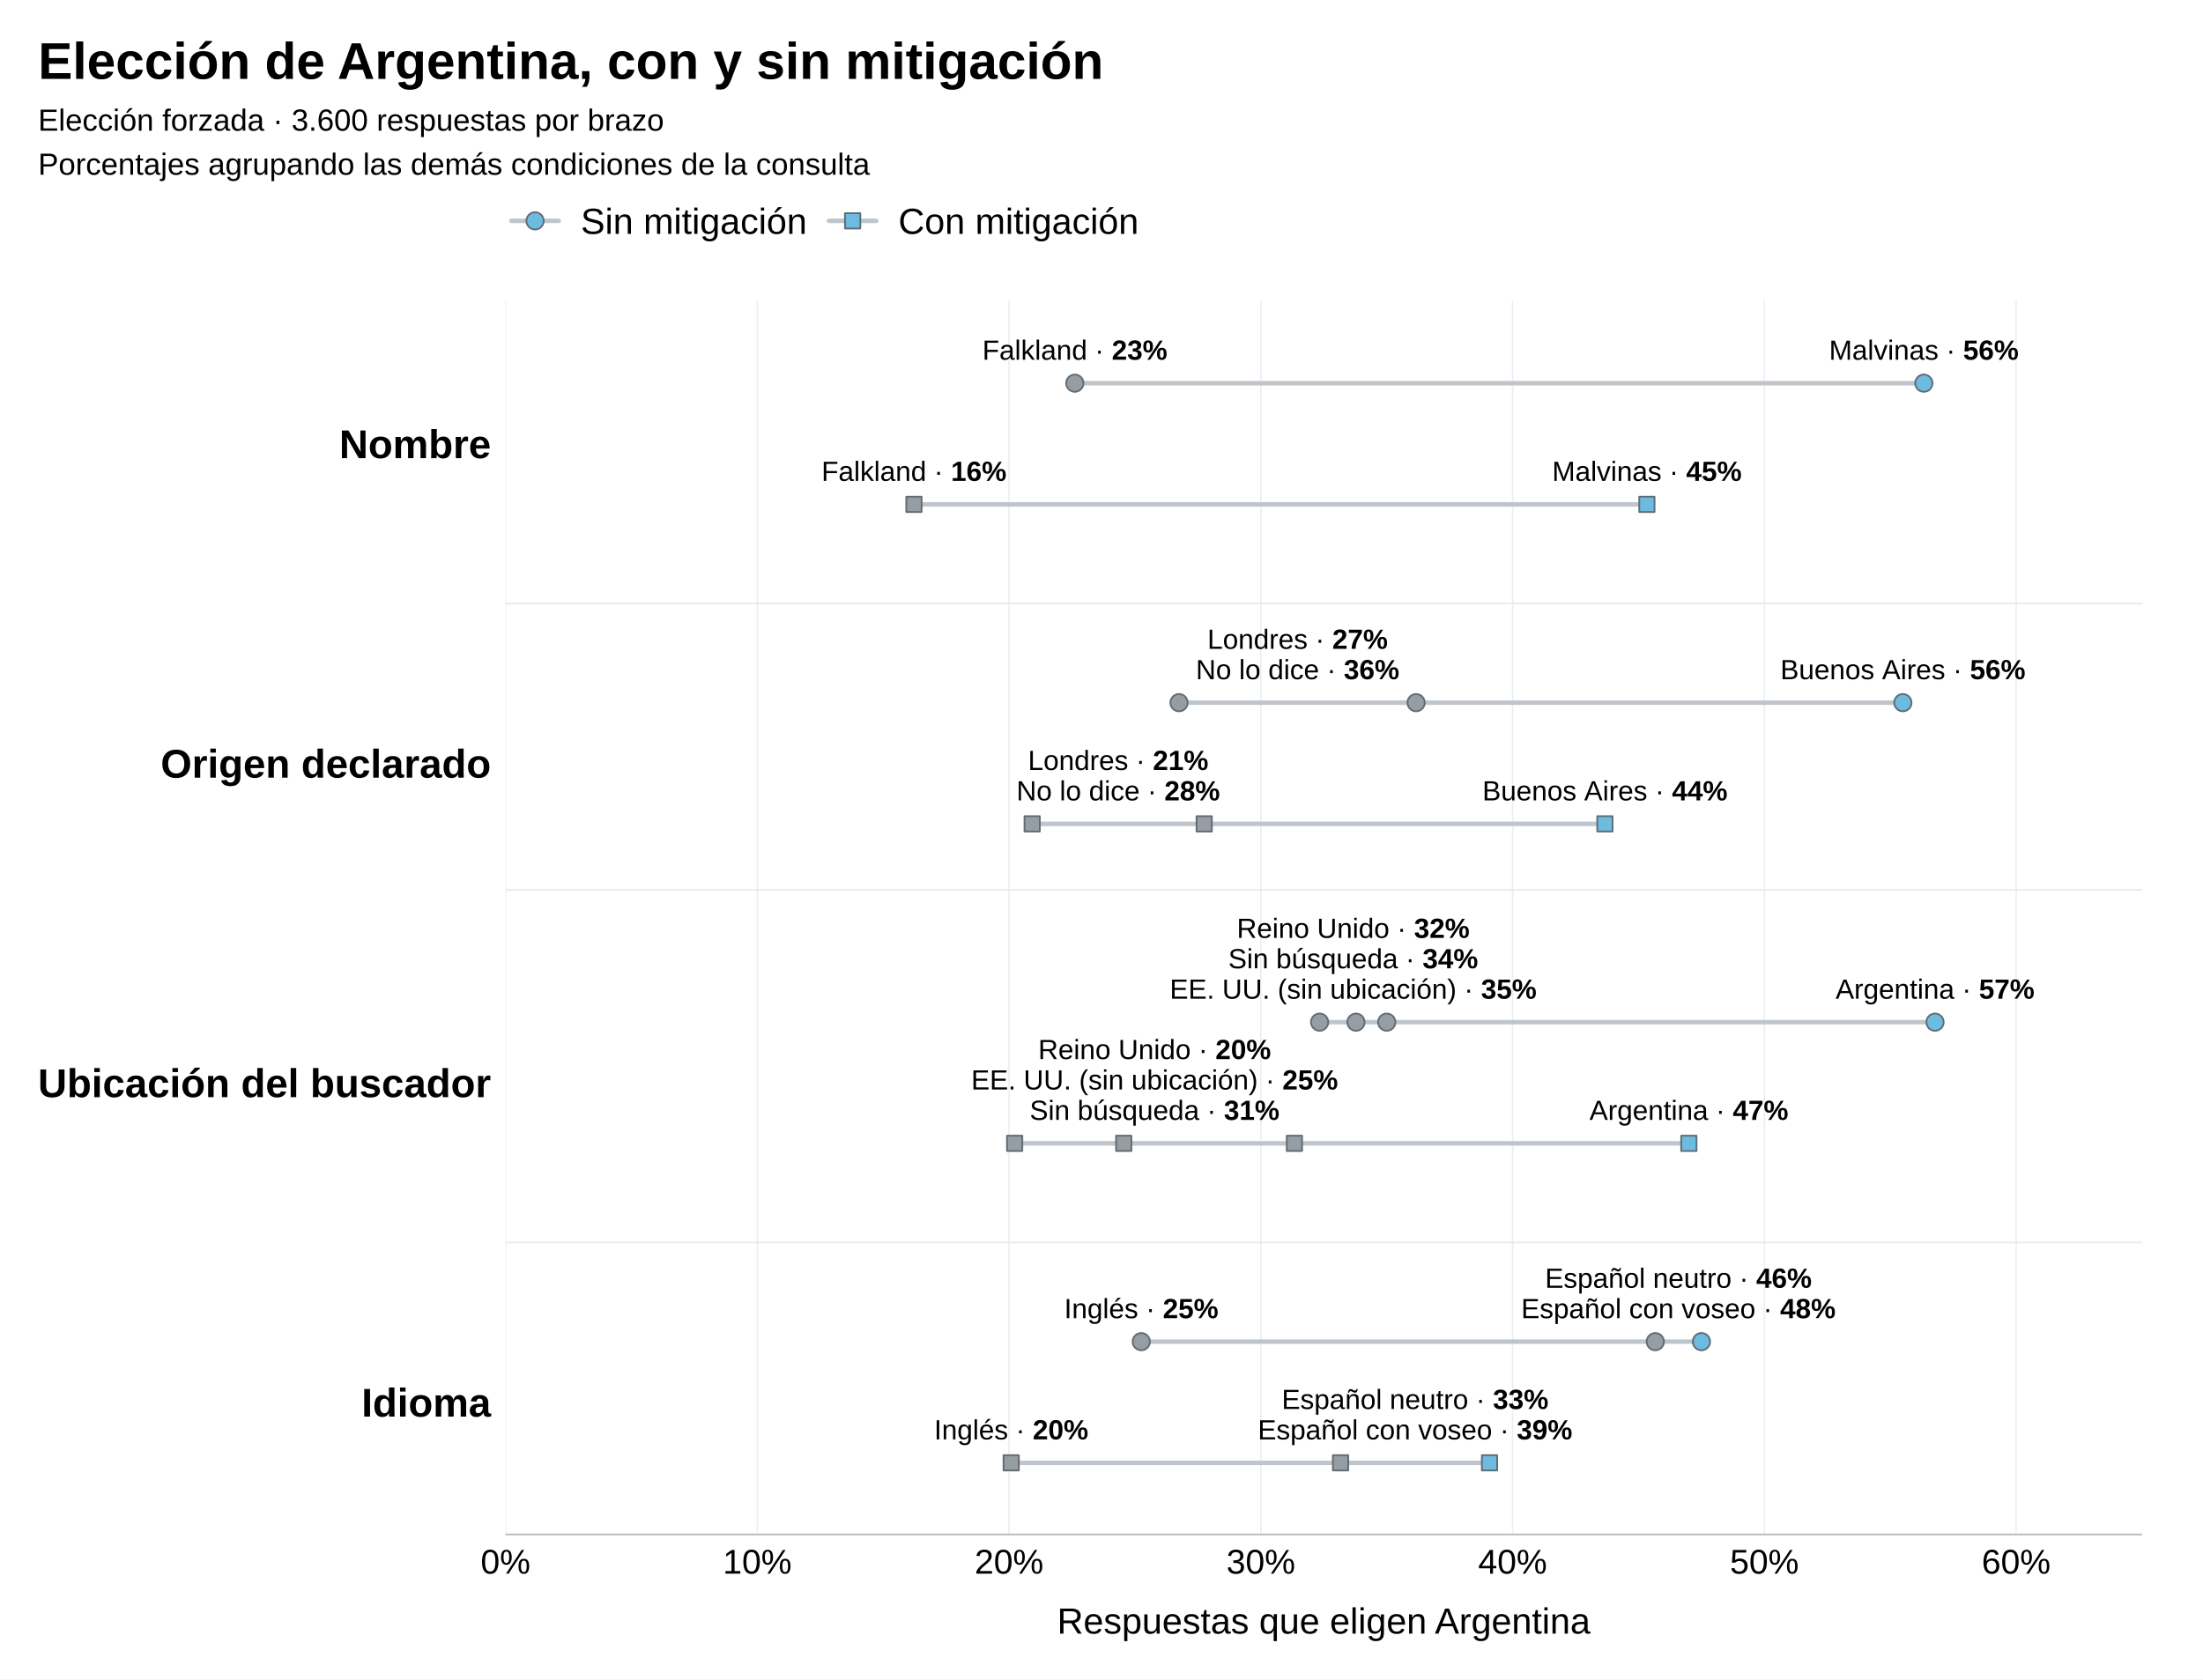
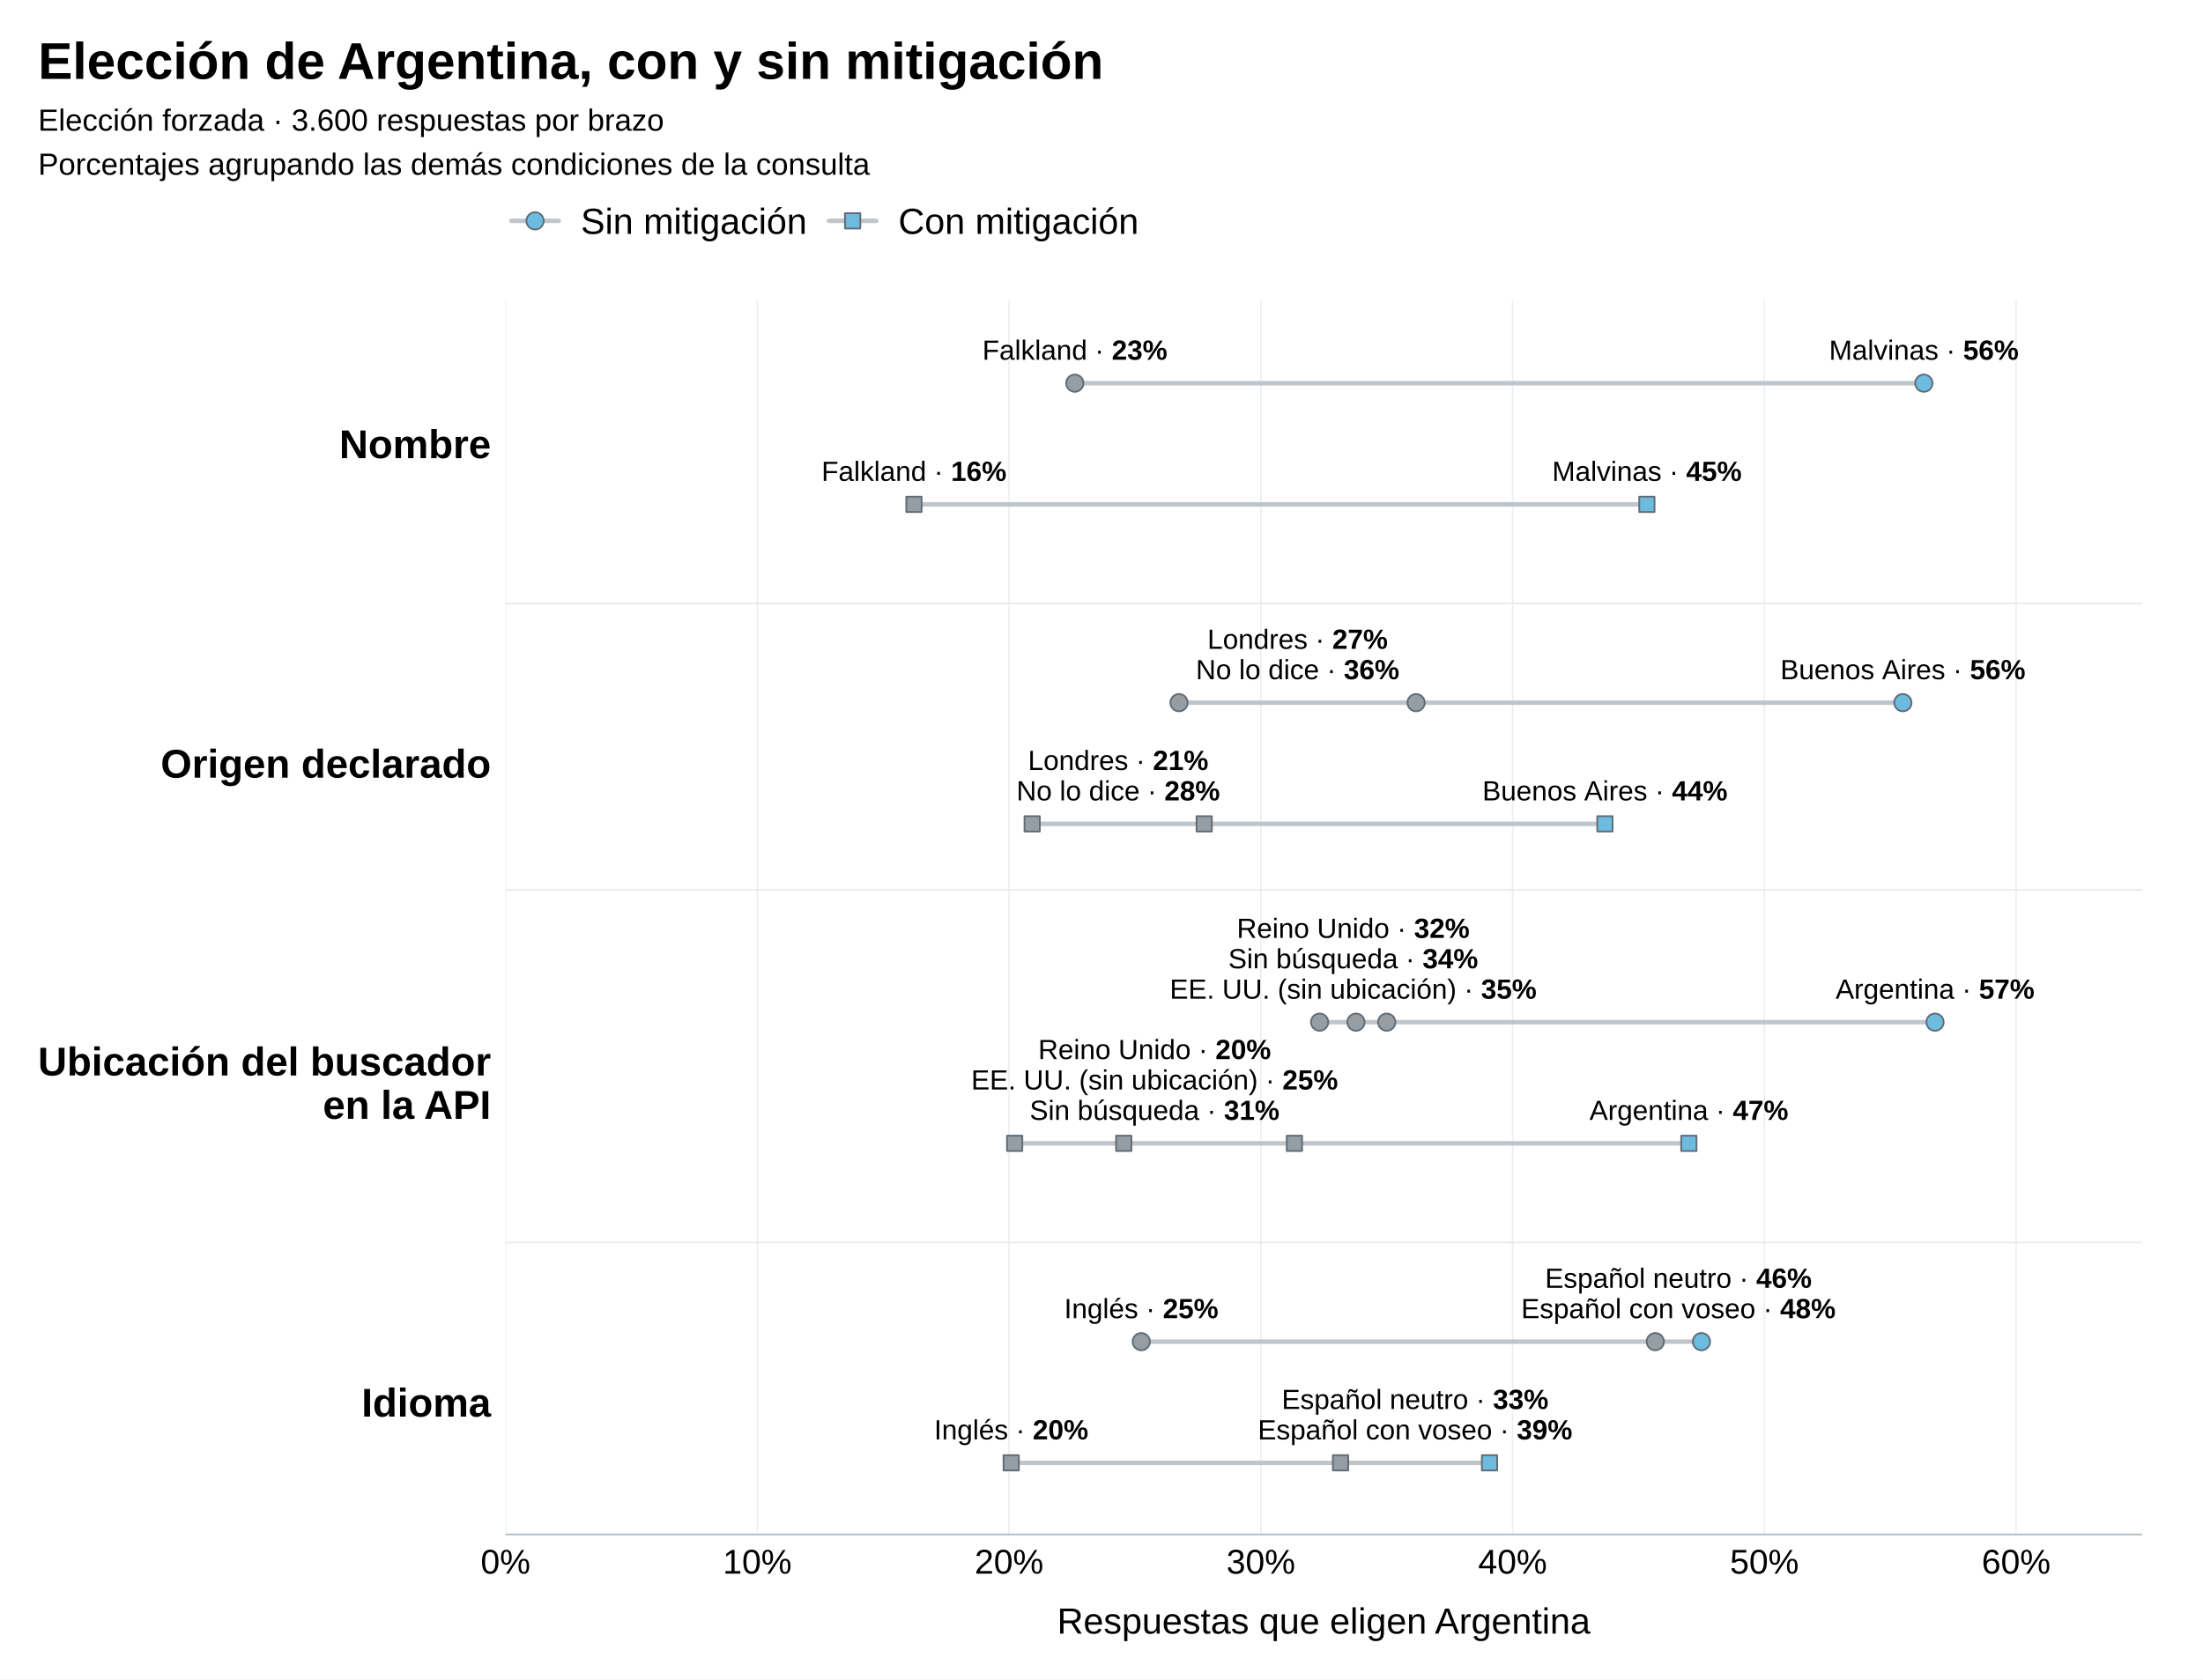
<svg xmlns="http://www.w3.org/2000/svg" width="1152.00pt" height="878.40pt" viewBox="0 0 1152.00 878.40">
  <g class="svglite">
    <defs>
      <style type="text/css">
    .svglite line, .svglite polyline, .svglite polygon, .svglite path, .svglite rect, .svglite circle {
      fill: none;
      stroke: #000000;
      stroke-linecap: round;
      stroke-linejoin: round;
      stroke-miterlimit: 10.00;
    }
    .svglite text {
      white-space: pre;
    }
    .svglite g.glyphgroup path {
      fill: inherit;
      stroke: none;
    }
  </style>
    </defs>
    <rect width="100%" height="100%" style="stroke: none; fill: #FFFFFF;" />
    <defs>
      <clipPath id="cpMC4wMHwxMTUyLjAwfDAuMDB8ODc4LjQw">
        <rect x="0.00" y="0.00" width="1152.00" height="878.40" />
      </clipPath>
    </defs>
    <g clip-path="url(#cpMC4wMHwxMTUyLjAwfDAuMDB8ODc4LjQw)">
      <rect x="0.00" y="-0" width="1152.00" height="878.40" style="stroke-width: 1.65; stroke: none; fill: #FFFFFF;" />
    </g>
    <defs>
      <clipPath id="cpMjY0LjM2fDExMjAuMTJ8MTU3LjIxfDgwMi42MQ==">
        <rect x="264.36" y="157.21" width="855.76" height="645.40" />
      </clipPath>
    </defs>
    <g clip-path="url(#cpMjY0LjM2fDExMjAuMTJ8MTU3LjIxfDgwMi42MQ==)">
      <polyline points="264.36,802.61 264.36,157.21 " style="stroke-width: 0.75; stroke: #EBEEF0; stroke-linecap: butt;" />
      <polyline points="396.01,802.61 396.01,157.21 " style="stroke-width: 0.75; stroke: #EBEEF0; stroke-linecap: butt;" />
      <polyline points="527.67,802.61 527.67,157.21 " style="stroke-width: 0.75; stroke: #EBEEF0; stroke-linecap: butt;" />
      <polyline points="659.33,802.61 659.33,157.21 " style="stroke-width: 0.75; stroke: #EBEEF0; stroke-linecap: butt;" />
      <polyline points="790.98,802.61 790.98,157.21 " style="stroke-width: 0.75; stroke: #EBEEF0; stroke-linecap: butt;" />
      <polyline points="922.64,802.61 922.64,157.21 " style="stroke-width: 0.75; stroke: #EBEEF0; stroke-linecap: butt;" />
      <polyline points="1054.29,802.61 1054.29,157.21 " style="stroke-width: 0.75; stroke: #EBEEF0; stroke-linecap: butt;" />
      <line x1="264.36" y1="315.68" x2="1120.12" y2="315.68" style="stroke-width: 0.85; stroke: #E8EAEC; stroke-linecap: butt;" />
      <line x1="264.36" y1="465.50" x2="1120.12" y2="465.50" style="stroke-width: 0.85; stroke: #E8EAEC; stroke-linecap: butt;" />
      <line x1="264.36" y1="649.90" x2="1120.12" y2="649.90" style="stroke-width: 0.85; stroke: #E8EAEC; stroke-linecap: butt;" />
      <line x1="562.05" y1="200.43" x2="1006.02" y2="200.43" style="stroke-width: 2.35; stroke: #BFC5CA;" />
      <line x1="616.54" y1="367.54" x2="995.05" y2="367.54" style="stroke-width: 2.35; stroke: #BFC5CA;" />
      <line x1="690.05" y1="534.65" x2="1011.87" y2="534.65" style="stroke-width: 2.35; stroke: #BFC5CA;" />
      <line x1="596.79" y1="701.77" x2="889.72" y2="701.77" style="stroke-width: 2.35; stroke: #BFC5CA;" />
      <line x1="477.93" y1="263.82" x2="861.20" y2="263.82" style="stroke-width: 2.35; stroke: #BFC5CA;" />
      <line x1="539.74" y1="430.93" x2="839.25" y2="430.93" style="stroke-width: 2.35; stroke: #BFC5CA;" />
      <line x1="530.60" y1="598.04" x2="883.14" y2="598.04" style="stroke-width: 2.35; stroke: #BFC5CA;" />
      <line x1="528.77" y1="765.16" x2="778.91" y2="765.16" style="stroke-width: 2.35; stroke: #BFC5CA;" />
      <circle cx="562.05" cy="200.43" r="4.52" style="stroke-width: 0.92; stroke: #606C76; fill: #969DA3;" />
      <circle cx="1006.02" cy="200.43" r="4.52" style="stroke-width: 0.92; stroke: #606C76; fill: #6DBBDE;" />
      <circle cx="616.54" cy="367.54" r="4.52" style="stroke-width: 0.92; stroke: #606C76; fill: #969DA3;" />
      <circle cx="740.51" cy="367.54" r="4.52" style="stroke-width: 0.92; stroke: #606C76; fill: #969DA3;" />
      <circle cx="995.05" cy="367.54" r="4.52" style="stroke-width: 0.92; stroke: #606C76; fill: #6DBBDE;" />
      <circle cx="690.05" cy="534.65" r="4.52" style="stroke-width: 0.92; stroke: #606C76; fill: #969DA3;" />
      <circle cx="709.06" cy="534.65" r="4.52" style="stroke-width: 0.92; stroke: #606C76; fill: #969DA3;" />
      <circle cx="725.15" cy="534.65" r="4.52" style="stroke-width: 0.92; stroke: #606C76; fill: #969DA3;" />
      <circle cx="1011.87" cy="534.65" r="4.52" style="stroke-width: 0.92; stroke: #606C76; fill: #6DBBDE;" />
      <circle cx="596.79" cy="701.77" r="4.52" style="stroke-width: 0.92; stroke: #606C76; fill: #969DA3;" />
      <circle cx="865.59" cy="701.77" r="4.52" style="stroke-width: 0.92; stroke: #606C76; fill: #969DA3;" />
      <circle cx="889.72" cy="701.77" r="4.52" style="stroke-width: 0.92; stroke: #606C76; fill: #6DBBDE;" />
      <rect x="473.93" y="259.81" width="8.00" height="8.00" style="stroke-width: 0.92; stroke: #606C76; fill: #969DA3;" />
      <rect x="857.20" y="259.81" width="8.00" height="8.00" style="stroke-width: 0.92; stroke: #606C76; fill: #6DBBDE;" />
      <rect x="535.74" y="426.93" width="8.00" height="8.00" style="stroke-width: 0.92; stroke: #606C76; fill: #969DA3;" />
      <rect x="625.70" y="426.93" width="8.00" height="8.00" style="stroke-width: 0.92; stroke: #606C76; fill: #969DA3;" />
      <rect x="835.25" y="426.93" width="8.00" height="8.00" style="stroke-width: 0.92; stroke: #606C76; fill: #6DBBDE;" />
      <rect x="526.59" y="594.04" width="8.00" height="8.00" style="stroke-width: 0.92; stroke: #606C76; fill: #969DA3;" />
      <rect x="672.88" y="594.04" width="8.00" height="8.00" style="stroke-width: 0.92; stroke: #606C76; fill: #969DA3;" />
      <rect x="583.64" y="594.04" width="8.00" height="8.00" style="stroke-width: 0.92; stroke: #606C76; fill: #969DA3;" />
      <rect x="879.14" y="594.04" width="8.00" height="8.00" style="stroke-width: 0.92; stroke: #606C76; fill: #6DBBDE;" />
      <rect x="524.77" y="761.15" width="8.00" height="8.00" style="stroke-width: 0.92; stroke: #606C76; fill: #969DA3;" />
      <rect x="697.01" y="761.15" width="8.00" height="8.00" style="stroke-width: 0.92; stroke: #606C76; fill: #969DA3;" />
      <rect x="774.91" y="761.15" width="8.00" height="8.00" style="stroke-width: 0.92; stroke: #606C76; fill: #6DBBDE;" />
      <text x="513.70" y="188.15" style="font-size: 14.51px; font-family: &quot;Arial&quot;;" textLength="54.80px" lengthAdjust="spacingAndGlyphs">Falkland</text>
      <text x="572.52" y="188.15" style="font-size: 14.51px; font-family: &quot;Arial&quot;;" textLength="4.83px" lengthAdjust="spacingAndGlyphs">·</text>
      <text x="581.38" y="188.15" style="font-size: 14.51px; font-weight: bold; font-family: &quot;Arial&quot;;" textLength="29.02px" lengthAdjust="spacingAndGlyphs">23%</text>
      <text x="956.46" y="188.15" style="font-size: 14.51px; font-family: &quot;Arial&quot;;" textLength="57.20px" lengthAdjust="spacingAndGlyphs">Malvinas</text>
      <text x="1017.70" y="188.15" style="font-size: 14.51px; font-family: &quot;Arial&quot;;" textLength="4.83px" lengthAdjust="spacingAndGlyphs">·</text>
      <text x="1026.56" y="188.15" style="font-size: 14.51px; font-weight: bold; font-family: &quot;Arial&quot;;" textLength="29.02px" lengthAdjust="spacingAndGlyphs">56%</text>
      <text x="631.38" y="339.37" style="font-size: 14.51px; font-family: &quot;Arial&quot;;" textLength="52.39px" lengthAdjust="spacingAndGlyphs">Londres</text>
      <text x="687.80" y="339.37" style="font-size: 14.51px; font-family: &quot;Arial&quot;;" textLength="4.83px" lengthAdjust="spacingAndGlyphs">·</text>
      <text x="696.66" y="339.37" style="font-size: 14.51px; font-weight: bold; font-family: &quot;Arial&quot;;" textLength="29.02px" lengthAdjust="spacingAndGlyphs">27%</text>
      <text x="625.34" y="355.27" style="font-size: 14.51px; font-family: &quot;Arial&quot;;" textLength="18.53px" lengthAdjust="spacingAndGlyphs">No</text>
      <text x="647.90" y="355.27" style="font-size: 14.51px; font-family: &quot;Arial&quot;;" textLength="11.28px" lengthAdjust="spacingAndGlyphs">lo</text>
      <text x="663.21" y="355.27" style="font-size: 14.51px; font-family: &quot;Arial&quot;;" textLength="26.59px" lengthAdjust="spacingAndGlyphs">dice</text>
      <text x="693.84" y="355.27" style="font-size: 14.51px; font-family: &quot;Arial&quot;;" textLength="4.83px" lengthAdjust="spacingAndGlyphs">·</text>
      <text x="702.70" y="355.27" style="font-size: 14.51px; font-weight: bold; font-family: &quot;Arial&quot;;" textLength="29.02px" lengthAdjust="spacingAndGlyphs">36%</text>
      <text x="930.98" y="355.27" style="font-size: 14.51px; font-family: &quot;Arial&quot;;" textLength="49.17px" lengthAdjust="spacingAndGlyphs">Buenos</text>
      <text x="984.18" y="355.27" style="font-size: 14.51px; font-family: &quot;Arial&quot;;" textLength="33.03px" lengthAdjust="spacingAndGlyphs">Aires</text>
      <text x="1021.24" y="355.27" style="font-size: 14.51px; font-family: &quot;Arial&quot;;" textLength="4.83px" lengthAdjust="spacingAndGlyphs">·</text>
      <text x="1030.10" y="355.27" style="font-size: 14.51px; font-weight: bold; font-family: &quot;Arial&quot;;" textLength="29.02px" lengthAdjust="spacingAndGlyphs">56%</text>
      <text x="646.76" y="490.58" style="font-size: 14.51px; font-family: &quot;Arial&quot;;" textLength="37.88px" lengthAdjust="spacingAndGlyphs">Reino</text>
      <text x="688.66" y="490.58" style="font-size: 14.51px; font-family: &quot;Arial&quot;;" textLength="37.88px" lengthAdjust="spacingAndGlyphs">Unido</text>
      <text x="730.57" y="490.58" style="font-size: 14.51px; font-family: &quot;Arial&quot;;" textLength="4.83px" lengthAdjust="spacingAndGlyphs">·</text>
      <text x="739.43" y="490.58" style="font-size: 14.51px; font-weight: bold; font-family: &quot;Arial&quot;;" textLength="29.02px" lengthAdjust="spacingAndGlyphs">32%</text>
      <text x="642.31" y="506.48" style="font-size: 14.51px; font-family: &quot;Arial&quot;;" textLength="20.95px" lengthAdjust="spacingAndGlyphs">Sin</text>
      <text x="667.29" y="506.48" style="font-size: 14.51px; font-family: &quot;Arial&quot;;" textLength="63.69px" lengthAdjust="spacingAndGlyphs">búsqueda</text>
      <text x="735.01" y="506.48" style="font-size: 14.51px; font-family: &quot;Arial&quot;;" textLength="4.83px" lengthAdjust="spacingAndGlyphs">·</text>
      <text x="743.87" y="506.48" style="font-size: 14.51px; font-weight: bold; font-family: &quot;Arial&quot;;" textLength="29.02px" lengthAdjust="spacingAndGlyphs">34%</text>
      <text x="611.71" y="522.38" style="font-size: 14.51px; font-family: &quot;Arial&quot;;" textLength="23.38px" lengthAdjust="spacingAndGlyphs">EE.</text>
      <text x="639.11" y="522.38" style="font-size: 14.51px; font-family: &quot;Arial&quot;;" textLength="24.97px" lengthAdjust="spacingAndGlyphs">UU.</text>
      <text x="668.11" y="522.38" style="font-size: 14.51px; font-family: &quot;Arial&quot;;" textLength="23.36px" lengthAdjust="spacingAndGlyphs">(sin</text>
      <text x="695.51" y="522.38" style="font-size: 14.51px; font-family: &quot;Arial&quot;;" textLength="66.08px" lengthAdjust="spacingAndGlyphs">ubicación)</text>
      <text x="765.61" y="522.38" style="font-size: 14.51px; font-family: &quot;Arial&quot;;" textLength="4.83px" lengthAdjust="spacingAndGlyphs">·</text>
      <text x="774.47" y="522.38" style="font-size: 14.51px; font-weight: bold; font-family: &quot;Arial&quot;;" textLength="29.02px" lengthAdjust="spacingAndGlyphs">35%</text>
      <text x="959.89" y="522.38" style="font-size: 14.51px; font-family: &quot;Arial&quot;;" textLength="62.06px" lengthAdjust="spacingAndGlyphs">Argentina</text>
      <text x="1025.98" y="522.38" style="font-size: 14.51px; font-family: &quot;Arial&quot;;" textLength="4.83px" lengthAdjust="spacingAndGlyphs">·</text>
      <text x="1034.84" y="522.38" style="font-size: 14.51px; font-weight: bold; font-family: &quot;Arial&quot;;" textLength="29.02px" lengthAdjust="spacingAndGlyphs">57%</text>
      <text x="556.49" y="689.49" style="font-size: 14.51px; font-family: &quot;Arial&quot;;" textLength="38.69px" lengthAdjust="spacingAndGlyphs">Inglés</text>
      <text x="599.21" y="689.49" style="font-size: 14.51px; font-family: &quot;Arial&quot;;" textLength="4.83px" lengthAdjust="spacingAndGlyphs">·</text>
      <text x="608.07" y="689.49" style="font-size: 14.51px; font-weight: bold; font-family: &quot;Arial&quot;;" textLength="29.02px" lengthAdjust="spacingAndGlyphs">25%</text>
      <text x="807.94" y="673.59" style="font-size: 14.51px; font-family: &quot;Arial&quot;;" textLength="52.39px" lengthAdjust="spacingAndGlyphs">Español</text>
      <text x="864.36" y="673.59" style="font-size: 14.51px; font-family: &quot;Arial&quot;;" textLength="41.11px" lengthAdjust="spacingAndGlyphs">neutro</text>
      <text x="909.50" y="673.59" style="font-size: 14.51px; font-family: &quot;Arial&quot;;" textLength="4.83px" lengthAdjust="spacingAndGlyphs">·</text>
      <text x="918.36" y="673.59" style="font-size: 14.51px; font-weight: bold; font-family: &quot;Arial&quot;;" textLength="29.02px" lengthAdjust="spacingAndGlyphs">46%</text>
      <text x="795.44" y="689.49" style="font-size: 14.51px; font-family: &quot;Arial&quot;;" textLength="52.39px" lengthAdjust="spacingAndGlyphs">Español</text>
      <text x="851.87" y="689.49" style="font-size: 14.51px; font-family: &quot;Arial&quot;;" textLength="23.38px" lengthAdjust="spacingAndGlyphs">con</text>
      <text x="879.27" y="689.49" style="font-size: 14.51px; font-family: &quot;Arial&quot;;" textLength="38.69px" lengthAdjust="spacingAndGlyphs">voseo</text>
      <text x="921.99" y="689.49" style="font-size: 14.51px; font-family: &quot;Arial&quot;;" textLength="4.83px" lengthAdjust="spacingAndGlyphs">·</text>
      <text x="930.85" y="689.49" style="font-size: 14.51px; font-weight: bold; font-family: &quot;Arial&quot;;" textLength="29.02px" lengthAdjust="spacingAndGlyphs">48%</text>
      <text x="429.58" y="251.54" style="font-size: 14.51px; font-family: &quot;Arial&quot;;" textLength="54.80px" lengthAdjust="spacingAndGlyphs">Falkland</text>
      <text x="488.41" y="251.54" style="font-size: 14.51px; font-family: &quot;Arial&quot;;" textLength="4.83px" lengthAdjust="spacingAndGlyphs">·</text>
      <text x="497.27" y="251.54" style="font-size: 14.51px; font-weight: bold; font-family: &quot;Arial&quot;;" textLength="29.02px" lengthAdjust="spacingAndGlyphs">16%</text>
      <text x="811.64" y="251.54" style="font-size: 14.51px; font-family: &quot;Arial&quot;;" textLength="57.20px" lengthAdjust="spacingAndGlyphs">Malvinas</text>
      <text x="872.88" y="251.54" style="font-size: 14.51px; font-family: &quot;Arial&quot;;" textLength="4.83px" lengthAdjust="spacingAndGlyphs">·</text>
      <text x="881.74" y="251.54" style="font-size: 14.51px; font-weight: bold; font-family: &quot;Arial&quot;;" textLength="29.02px" lengthAdjust="spacingAndGlyphs">45%</text>
      <text x="537.57" y="402.75" style="font-size: 14.51px; font-family: &quot;Arial&quot;;" textLength="52.39px" lengthAdjust="spacingAndGlyphs">Londres</text>
      <text x="593.99" y="402.75" style="font-size: 14.51px; font-family: &quot;Arial&quot;;" textLength="4.83px" lengthAdjust="spacingAndGlyphs">·</text>
      <text x="602.85" y="402.75" style="font-size: 14.51px; font-weight: bold; font-family: &quot;Arial&quot;;" textLength="29.02px" lengthAdjust="spacingAndGlyphs">21%</text>
      <text x="531.53" y="418.66" style="font-size: 14.51px; font-family: &quot;Arial&quot;;" textLength="18.53px" lengthAdjust="spacingAndGlyphs">No</text>
      <text x="554.10" y="418.66" style="font-size: 14.51px; font-family: &quot;Arial&quot;;" textLength="11.28px" lengthAdjust="spacingAndGlyphs">lo</text>
      <text x="569.41" y="418.66" style="font-size: 14.51px; font-family: &quot;Arial&quot;;" textLength="26.59px" lengthAdjust="spacingAndGlyphs">dice</text>
      <text x="600.03" y="418.66" style="font-size: 14.51px; font-family: &quot;Arial&quot;;" textLength="4.83px" lengthAdjust="spacingAndGlyphs">·</text>
      <text x="608.89" y="418.66" style="font-size: 14.51px; font-weight: bold; font-family: &quot;Arial&quot;;" textLength="29.02px" lengthAdjust="spacingAndGlyphs">28%</text>
      <text x="775.18" y="418.66" style="font-size: 14.51px; font-family: &quot;Arial&quot;;" textLength="49.17px" lengthAdjust="spacingAndGlyphs">Buenos</text>
      <text x="828.39" y="418.66" style="font-size: 14.51px; font-family: &quot;Arial&quot;;" textLength="33.03px" lengthAdjust="spacingAndGlyphs">Aires</text>
      <text x="865.45" y="418.66" style="font-size: 14.51px; font-family: &quot;Arial&quot;;" textLength="4.83px" lengthAdjust="spacingAndGlyphs">·</text>
      <text x="874.31" y="418.66" style="font-size: 14.51px; font-weight: bold; font-family: &quot;Arial&quot;;" textLength="29.02px" lengthAdjust="spacingAndGlyphs">44%</text>
      <text x="542.89" y="553.96" style="font-size: 14.51px; font-family: &quot;Arial&quot;;" textLength="37.88px" lengthAdjust="spacingAndGlyphs">Reino</text>
      <text x="584.80" y="553.96" style="font-size: 14.51px; font-family: &quot;Arial&quot;;" textLength="37.88px" lengthAdjust="spacingAndGlyphs">Unido</text>
      <text x="626.71" y="553.96" style="font-size: 14.51px; font-family: &quot;Arial&quot;;" textLength="4.83px" lengthAdjust="spacingAndGlyphs">·</text>
      <text x="635.57" y="553.96" style="font-size: 14.51px; font-weight: bold; font-family: &quot;Arial&quot;;" textLength="29.02px" lengthAdjust="spacingAndGlyphs">20%</text>
      <text x="507.85" y="569.87" style="font-size: 14.51px; font-family: &quot;Arial&quot;;" textLength="23.38px" lengthAdjust="spacingAndGlyphs">EE.</text>
      <text x="535.25" y="569.87" style="font-size: 14.51px; font-family: &quot;Arial&quot;;" textLength="24.97px" lengthAdjust="spacingAndGlyphs">UU.</text>
      <text x="564.25" y="569.87" style="font-size: 14.51px; font-family: &quot;Arial&quot;;" textLength="23.36px" lengthAdjust="spacingAndGlyphs">(sin</text>
      <text x="591.64" y="569.87" style="font-size: 14.51px; font-family: &quot;Arial&quot;;" textLength="66.08px" lengthAdjust="spacingAndGlyphs">ubicación)</text>
      <text x="661.75" y="569.87" style="font-size: 14.51px; font-family: &quot;Arial&quot;;" textLength="4.83px" lengthAdjust="spacingAndGlyphs">·</text>
      <text x="670.61" y="569.87" style="font-size: 14.51px; font-weight: bold; font-family: &quot;Arial&quot;;" textLength="29.02px" lengthAdjust="spacingAndGlyphs">25%</text>
      <text x="538.45" y="585.77" style="font-size: 14.51px; font-family: &quot;Arial&quot;;" textLength="20.95px" lengthAdjust="spacingAndGlyphs">Sin</text>
      <text x="563.43" y="585.77" style="font-size: 14.51px; font-family: &quot;Arial&quot;;" textLength="63.69px" lengthAdjust="spacingAndGlyphs">búsqueda</text>
      <text x="631.15" y="585.77" style="font-size: 14.51px; font-family: &quot;Arial&quot;;" textLength="4.83px" lengthAdjust="spacingAndGlyphs">·</text>
      <text x="640.01" y="585.77" style="font-size: 14.51px; font-weight: bold; font-family: &quot;Arial&quot;;" textLength="29.02px" lengthAdjust="spacingAndGlyphs">31%</text>
      <text x="831.16" y="585.77" style="font-size: 14.51px; font-family: &quot;Arial&quot;;" textLength="62.06px" lengthAdjust="spacingAndGlyphs">Argentina</text>
      <text x="897.25" y="585.77" style="font-size: 14.51px; font-family: &quot;Arial&quot;;" textLength="4.83px" lengthAdjust="spacingAndGlyphs">·</text>
      <text x="906.11" y="585.77" style="font-size: 14.51px; font-weight: bold; font-family: &quot;Arial&quot;;" textLength="29.02px" lengthAdjust="spacingAndGlyphs">47%</text>
      <text x="488.47" y="752.88" style="font-size: 14.51px; font-family: &quot;Arial&quot;;" textLength="38.69px" lengthAdjust="spacingAndGlyphs">Inglés</text>
      <text x="531.19" y="752.88" style="font-size: 14.51px; font-family: &quot;Arial&quot;;" textLength="4.83px" lengthAdjust="spacingAndGlyphs">·</text>
      <text x="540.05" y="752.88" style="font-size: 14.51px; font-weight: bold; font-family: &quot;Arial&quot;;" textLength="29.02px" lengthAdjust="spacingAndGlyphs">20%</text>
      <text x="670.25" y="736.98" style="font-size: 14.51px; font-family: &quot;Arial&quot;;" textLength="52.39px" lengthAdjust="spacingAndGlyphs">Español</text>
      <text x="726.67" y="736.98" style="font-size: 14.51px; font-family: &quot;Arial&quot;;" textLength="41.11px" lengthAdjust="spacingAndGlyphs">neutro</text>
      <text x="771.81" y="736.98" style="font-size: 14.51px; font-family: &quot;Arial&quot;;" textLength="4.83px" lengthAdjust="spacingAndGlyphs">·</text>
      <text x="780.67" y="736.98" style="font-size: 14.51px; font-weight: bold; font-family: &quot;Arial&quot;;" textLength="29.02px" lengthAdjust="spacingAndGlyphs">33%</text>
      <text x="657.75" y="752.88" style="font-size: 14.51px; font-family: &quot;Arial&quot;;" textLength="52.39px" lengthAdjust="spacingAndGlyphs">Español</text>
      <text x="714.18" y="752.88" style="font-size: 14.51px; font-family: &quot;Arial&quot;;" textLength="23.38px" lengthAdjust="spacingAndGlyphs">con</text>
      <text x="741.58" y="752.88" style="font-size: 14.51px; font-family: &quot;Arial&quot;;" textLength="38.69px" lengthAdjust="spacingAndGlyphs">voseo</text>
      <text x="784.30" y="752.88" style="font-size: 14.51px; font-family: &quot;Arial&quot;;" textLength="4.83px" lengthAdjust="spacingAndGlyphs">·</text>
      <text x="793.16" y="752.88" style="font-size: 14.51px; font-weight: bold; font-family: &quot;Arial&quot;;" textLength="29.02px" lengthAdjust="spacingAndGlyphs">39%</text>
    </g>
    <g clip-path="url(#cpMC4wMHwxMTUyLjAwfDAuMDB8ODc4LjQw)">
      <text x="256.74" y="239.64" text-anchor="end" style="font-size: 21.00px; font-weight: bold; font-family: &quot;Arial&quot;;" textLength="79.34px" lengthAdjust="spacingAndGlyphs">Nombre</text>
      <text x="256.74" y="406.76" text-anchor="end" style="font-size: 21.00px; font-weight: bold; font-family: &quot;Arial&quot;;" textLength="172.66px" lengthAdjust="spacingAndGlyphs">Origen declarado</text>
-       <text x="256.74" y="573.87" text-anchor="end" style="font-size: 21.00px; font-weight: bold; font-family: &quot;Arial&quot;;" textLength="236.81px" lengthAdjust="spacingAndGlyphs">Ubicación del buscador</text>
+       <text x="256.74" y="562.53" text-anchor="end" style="font-size: 21.00px; font-weight: bold; font-family: &quot;Arial&quot;;" textLength="236.81px" lengthAdjust="spacingAndGlyphs">Ubicación del buscador</text>
+       <text x="256.74" y="585.21" text-anchor="end" style="font-size: 21.00px; font-weight: bold; font-family: &quot;Arial&quot;;" textLength="87.88px" lengthAdjust="spacingAndGlyphs">en la API</text>
      <text x="256.74" y="740.98" text-anchor="end" style="font-size: 21.00px; font-weight: bold; font-family: &quot;Arial&quot;;" textLength="67.66px" lengthAdjust="spacingAndGlyphs">Idioma</text>
      <polyline points="264.36,802.61 1120.12,802.61 " style="stroke-width: 0.85; stroke: #AFB8BF; stroke-linecap: butt;" />
      <text x="264.36" y="823.12" text-anchor="middle" style="font-size: 18.00px; font-family: &quot;Arial&quot;;" textLength="26.02px" lengthAdjust="spacingAndGlyphs">0%</text>
      <text x="396.01" y="823.12" text-anchor="middle" style="font-size: 18.00px; font-family: &quot;Arial&quot;;" textLength="36.03px" lengthAdjust="spacingAndGlyphs">10%</text>
      <text x="527.67" y="823.12" text-anchor="middle" style="font-size: 18.00px; font-family: &quot;Arial&quot;;" textLength="36.03px" lengthAdjust="spacingAndGlyphs">20%</text>
      <text x="659.33" y="823.12" text-anchor="middle" style="font-size: 18.00px; font-family: &quot;Arial&quot;;" textLength="36.03px" lengthAdjust="spacingAndGlyphs">30%</text>
      <text x="790.98" y="823.12" text-anchor="middle" style="font-size: 18.00px; font-family: &quot;Arial&quot;;" textLength="36.03px" lengthAdjust="spacingAndGlyphs">40%</text>
      <text x="922.64" y="823.12" text-anchor="middle" style="font-size: 18.00px; font-family: &quot;Arial&quot;;" textLength="36.03px" lengthAdjust="spacingAndGlyphs">50%</text>
      <text x="1054.29" y="823.12" text-anchor="middle" style="font-size: 18.00px; font-family: &quot;Arial&quot;;" textLength="36.03px" lengthAdjust="spacingAndGlyphs">60%</text>
      <text x="692.24" y="854.47" text-anchor="middle" style="font-size: 19.00px; font-family: &quot;Arial&quot;;" textLength="278.80px" lengthAdjust="spacingAndGlyphs">Respuestas que eligen Argentina</text>
      <line x1="267.45" y1="115.53" x2="292.15" y2="115.53" style="stroke-width: 2.35; stroke: #BFC5CA;" />
      <circle cx="279.80" cy="115.53" r="4.52" style="stroke-width: 0.92; stroke: #606C76; fill: #6DBBDE;" />
      <line x1="433.52" y1="115.53" x2="458.23" y2="115.53" style="stroke-width: 2.35; stroke: #BFC5CA;" />
      <rect x="441.87" y="111.52" width="8.00" height="8.00" style="stroke-width: 0.92; stroke: #606C76; fill: #6DBBDE;" />
      <text x="303.71" y="122.33" style="font-size: 19.00px; font-family: &quot;Arial&quot;;" textLength="118.25px" lengthAdjust="spacingAndGlyphs">Sin mitigación</text>
      <text x="469.78" y="122.33" style="font-size: 19.00px; font-family: &quot;Arial&quot;;" textLength="125.64px" lengthAdjust="spacingAndGlyphs">Con mitigación</text>
      <text x="19.93" y="68.36" style="font-size: 16.00px; font-family: &quot;Arial&quot;;" textLength="327.55px" lengthAdjust="spacingAndGlyphs">Elección forzada · 3.600 respuestas por brazo</text>
      <text x="19.93" y="91.40" style="font-size: 16.00px; font-family: &quot;Arial&quot;;" textLength="435.30px" lengthAdjust="spacingAndGlyphs">Porcentajes agrupando las demás condiciones de la consulta</text>
      <text x="19.93" y="41.25" style="font-size: 27.00px; font-weight: bold; font-family: &quot;Arial&quot;;" textLength="557.16px" lengthAdjust="spacingAndGlyphs">Elección de Argentina, con y sin mitigación</text>
    </g>
  </g>
</svg>
